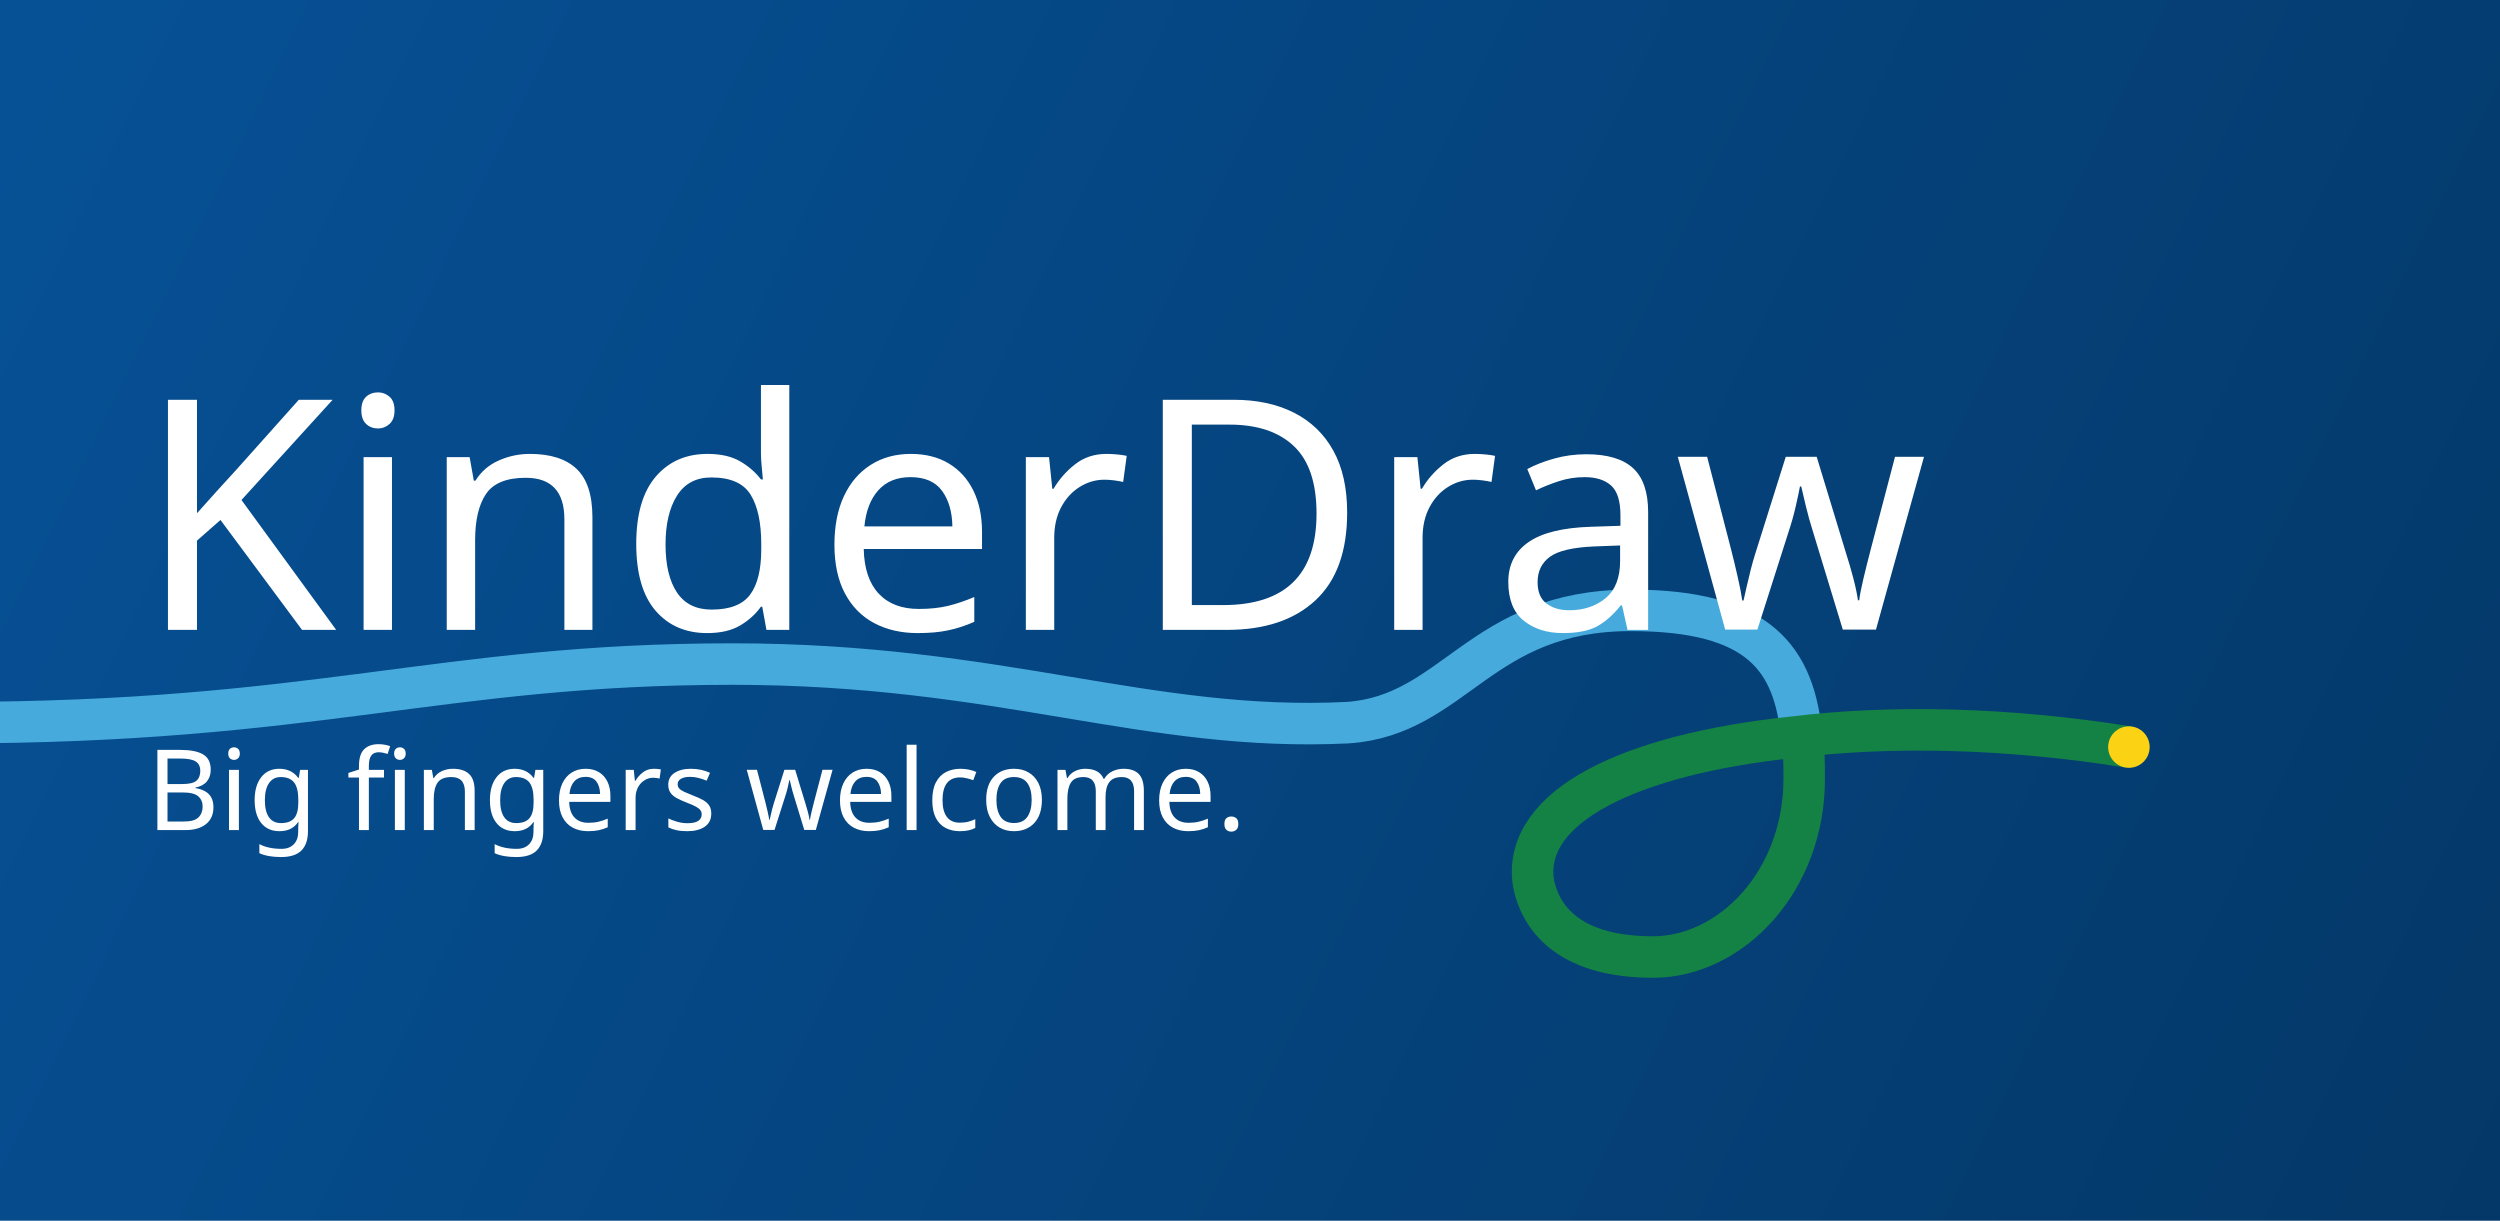
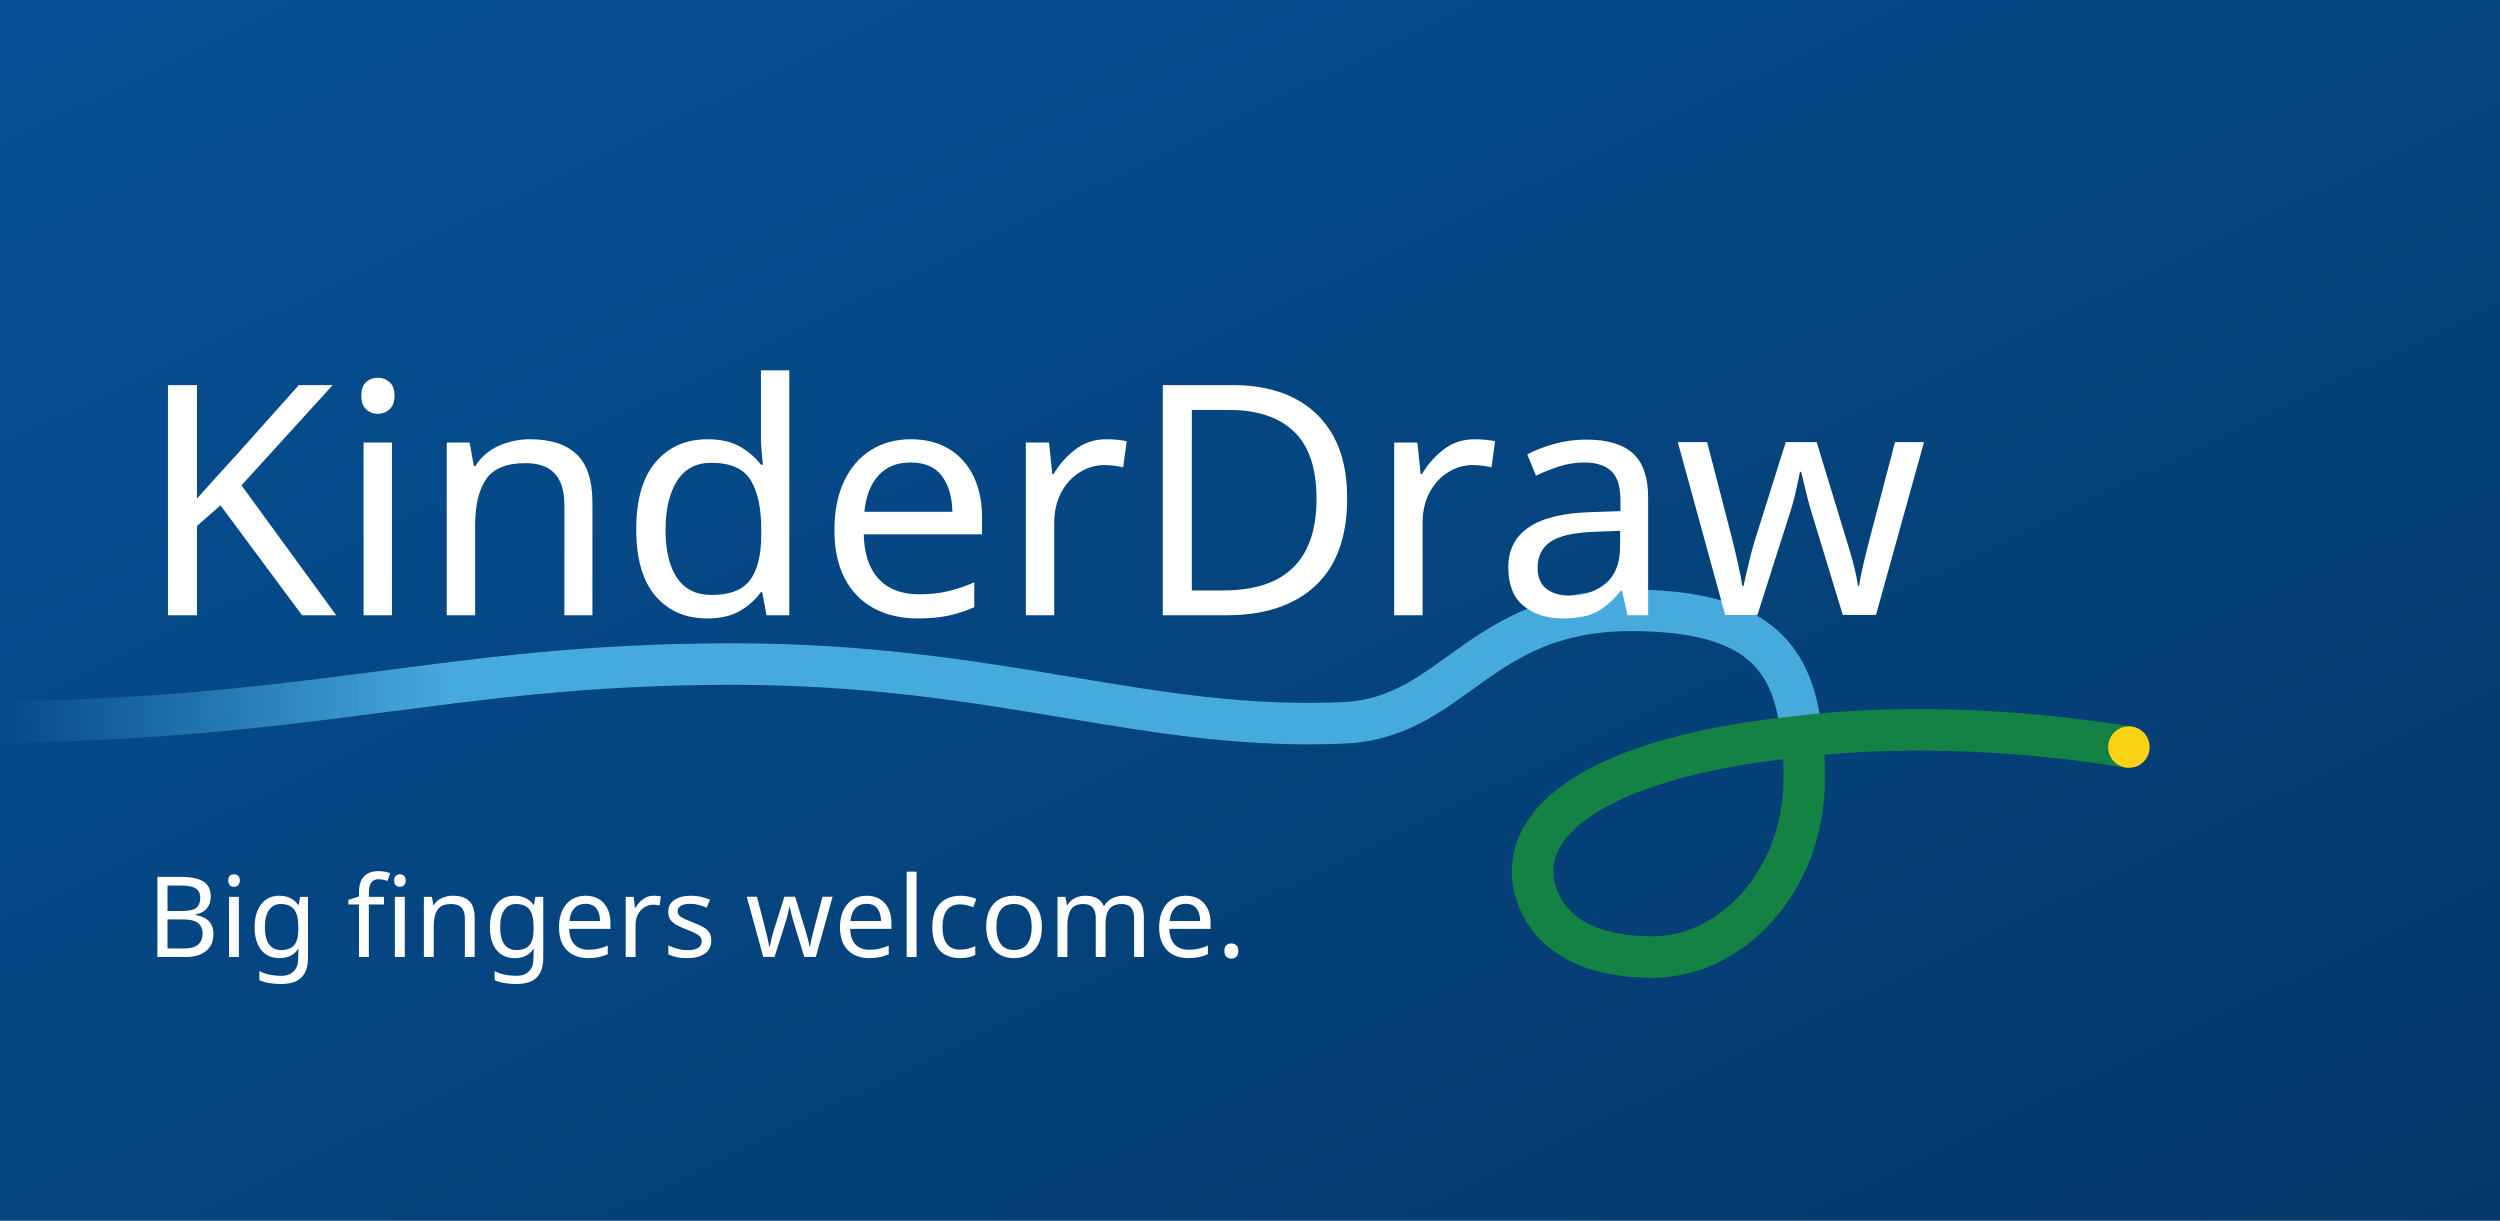
<svg xmlns="http://www.w3.org/2000/svg" width="1024" height="500" viewBox="0 0 1024 500">
  <style>
-     .wordmark { font: 132px sans-serif; fill: #FFFFFF; }
-     .tagline  { font: 46px sans-serif;  fill: #FFFFFF; }
+     .wordmark { font: 132px sans-serif; fill: #FFF; }
+     .tagline  { font: 46px sans-serif; fill: #FFF; }
  </style>
  <defs>
-     <linearGradient id="field" gradientUnits="userSpaceOnUse" x1="0" y1="0" x2="1024" y2="500">
+     <linearGradient id="field" x1="0" y1="0" x2="1" y2="1">
      <stop offset="0" stop-color="#065196" />
      <stop offset="1" stop-color="#043868" />
    </linearGradient>
+     <linearGradient id="edgeFade" gradientUnits="userSpaceOnUse" x1="0" y1="0" x2="1024" y2="0">
+       <stop offset="0" stop-color="#000" />
+       <stop offset="0.18" stop-color="#FFF" />
+       <stop offset="1" stop-color="#FFF" />
+     </linearGradient>
+     <mask id="edgeMask">
+       <rect width="1024" height="500" fill="url(#edgeFade)" />
+     </mask>
  </defs>
-   <rect x="0" y="0" width="1024" height="500" fill="url(#field)" />
-   <path d="M-20,296            C130,296 180,272 300,272            C410,272 470,300 552,296            C596,293 606,250 668,250            C721,250 735,270 738,302" fill="none" stroke="#47AADC" stroke-width="17" stroke-linecap="butt" stroke-linejoin="round" />
-   <path d="M738,302            C739,307 739,313 739,319            C739,361 709,392 677,392            C645,392 631,378 628,361            C624,330 668,309 734,302            C774,297 822,298 872,306" fill="none" stroke="#148244" stroke-width="17" stroke-linecap="butt" stroke-linejoin="round" />
-   <circle cx="872" cy="306" r="8.5" fill="#FCD214" />
-   <text class="wordmark" x="56" y="258">KinderDraw</text>
-   <text class="tagline" x="60" y="340">Big fingers welcome.</text>
+   <rect width="1024" height="500" fill="url(#field)" />
+   <g mask="url(#edgeMask)">
+     <path d="M-20,296              C 130,296 180,272 300,272              C 410,272 470,300 552,296              C 596,293 606,250 668,250              C 721,250 735,270 738,302" fill="none" stroke="#47AADC" stroke-width="17" stroke-linecap="butt" stroke-linejoin="round" />
+     <path d="M738,302              C 739,307 739,313 739,319              C 739,361 709,392 677,392              C 645,392 631,378 628,361              C 624,330 668,309 734,302              C 774,297 822,298 872,306" fill="none" stroke="#148244" stroke-width="17" stroke-linecap="butt" stroke-linejoin="round" />
+     <circle cx="872" cy="306" r="8.5" fill="#FCD214" />
+   </g>
+   <text x="56" y="252" class="wordmark">KinderDraw</text>
+   <text x="60" y="392" class="tagline">Big fingers welcome.</text>
</svg>
